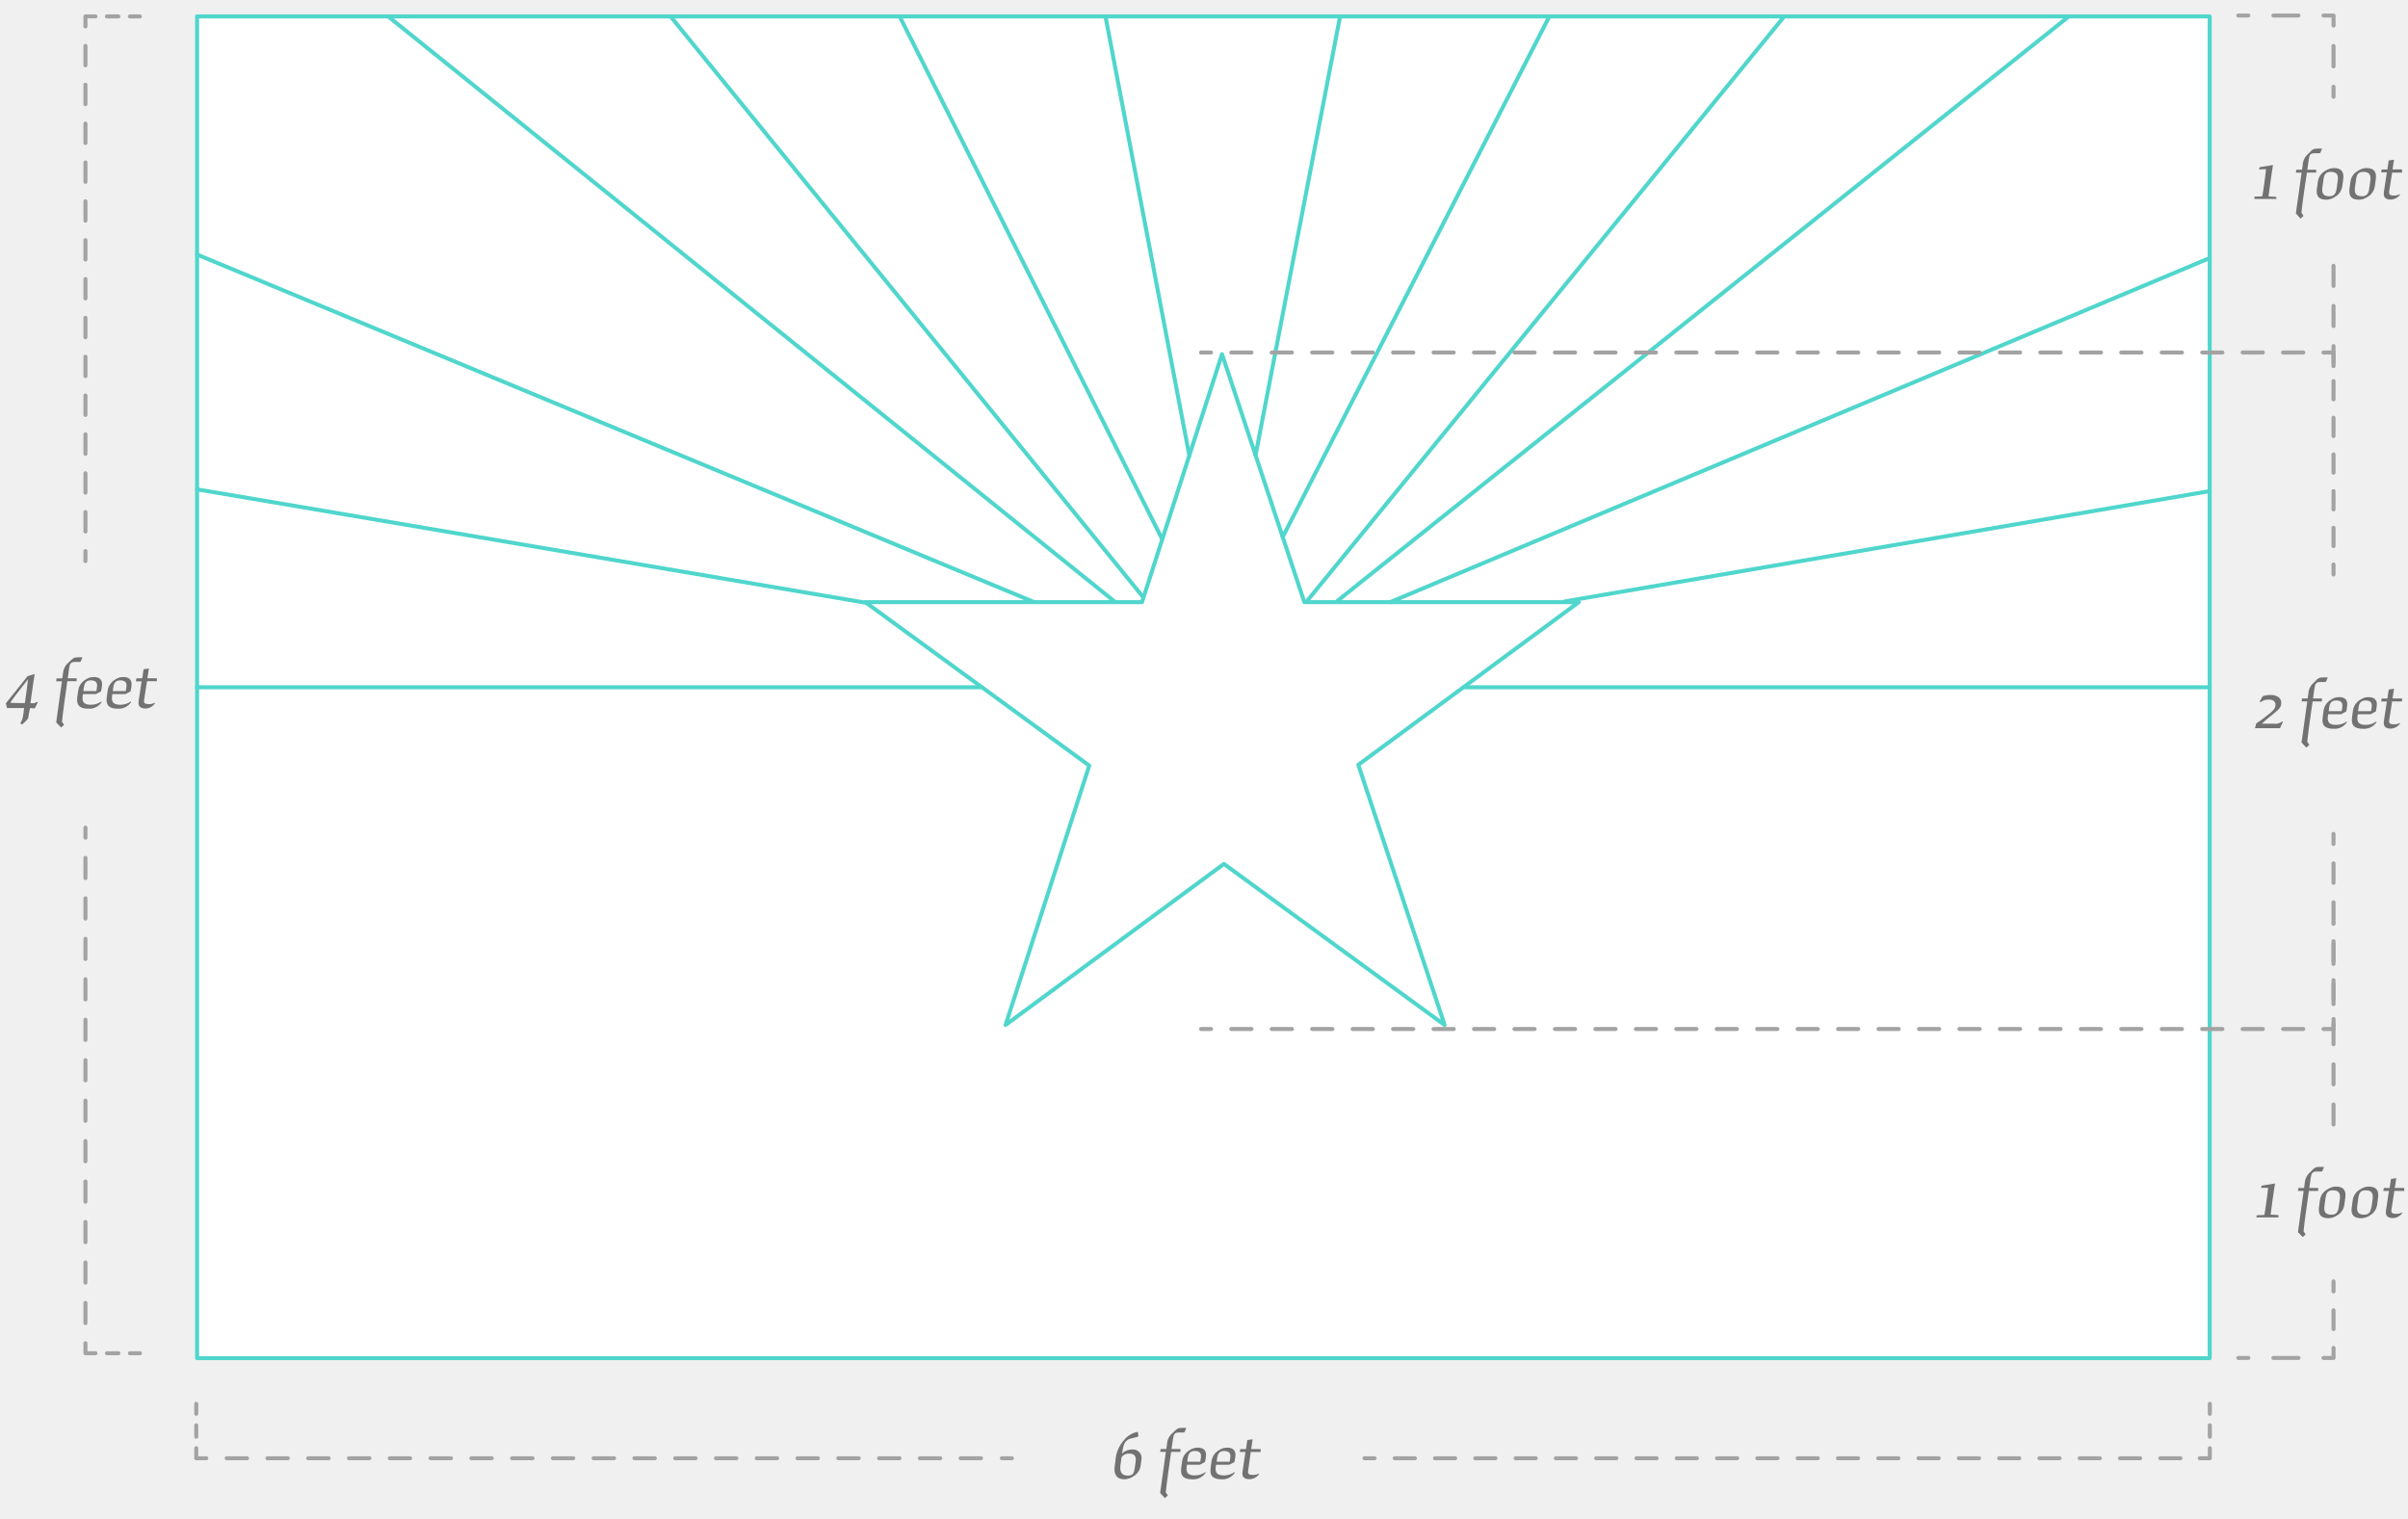
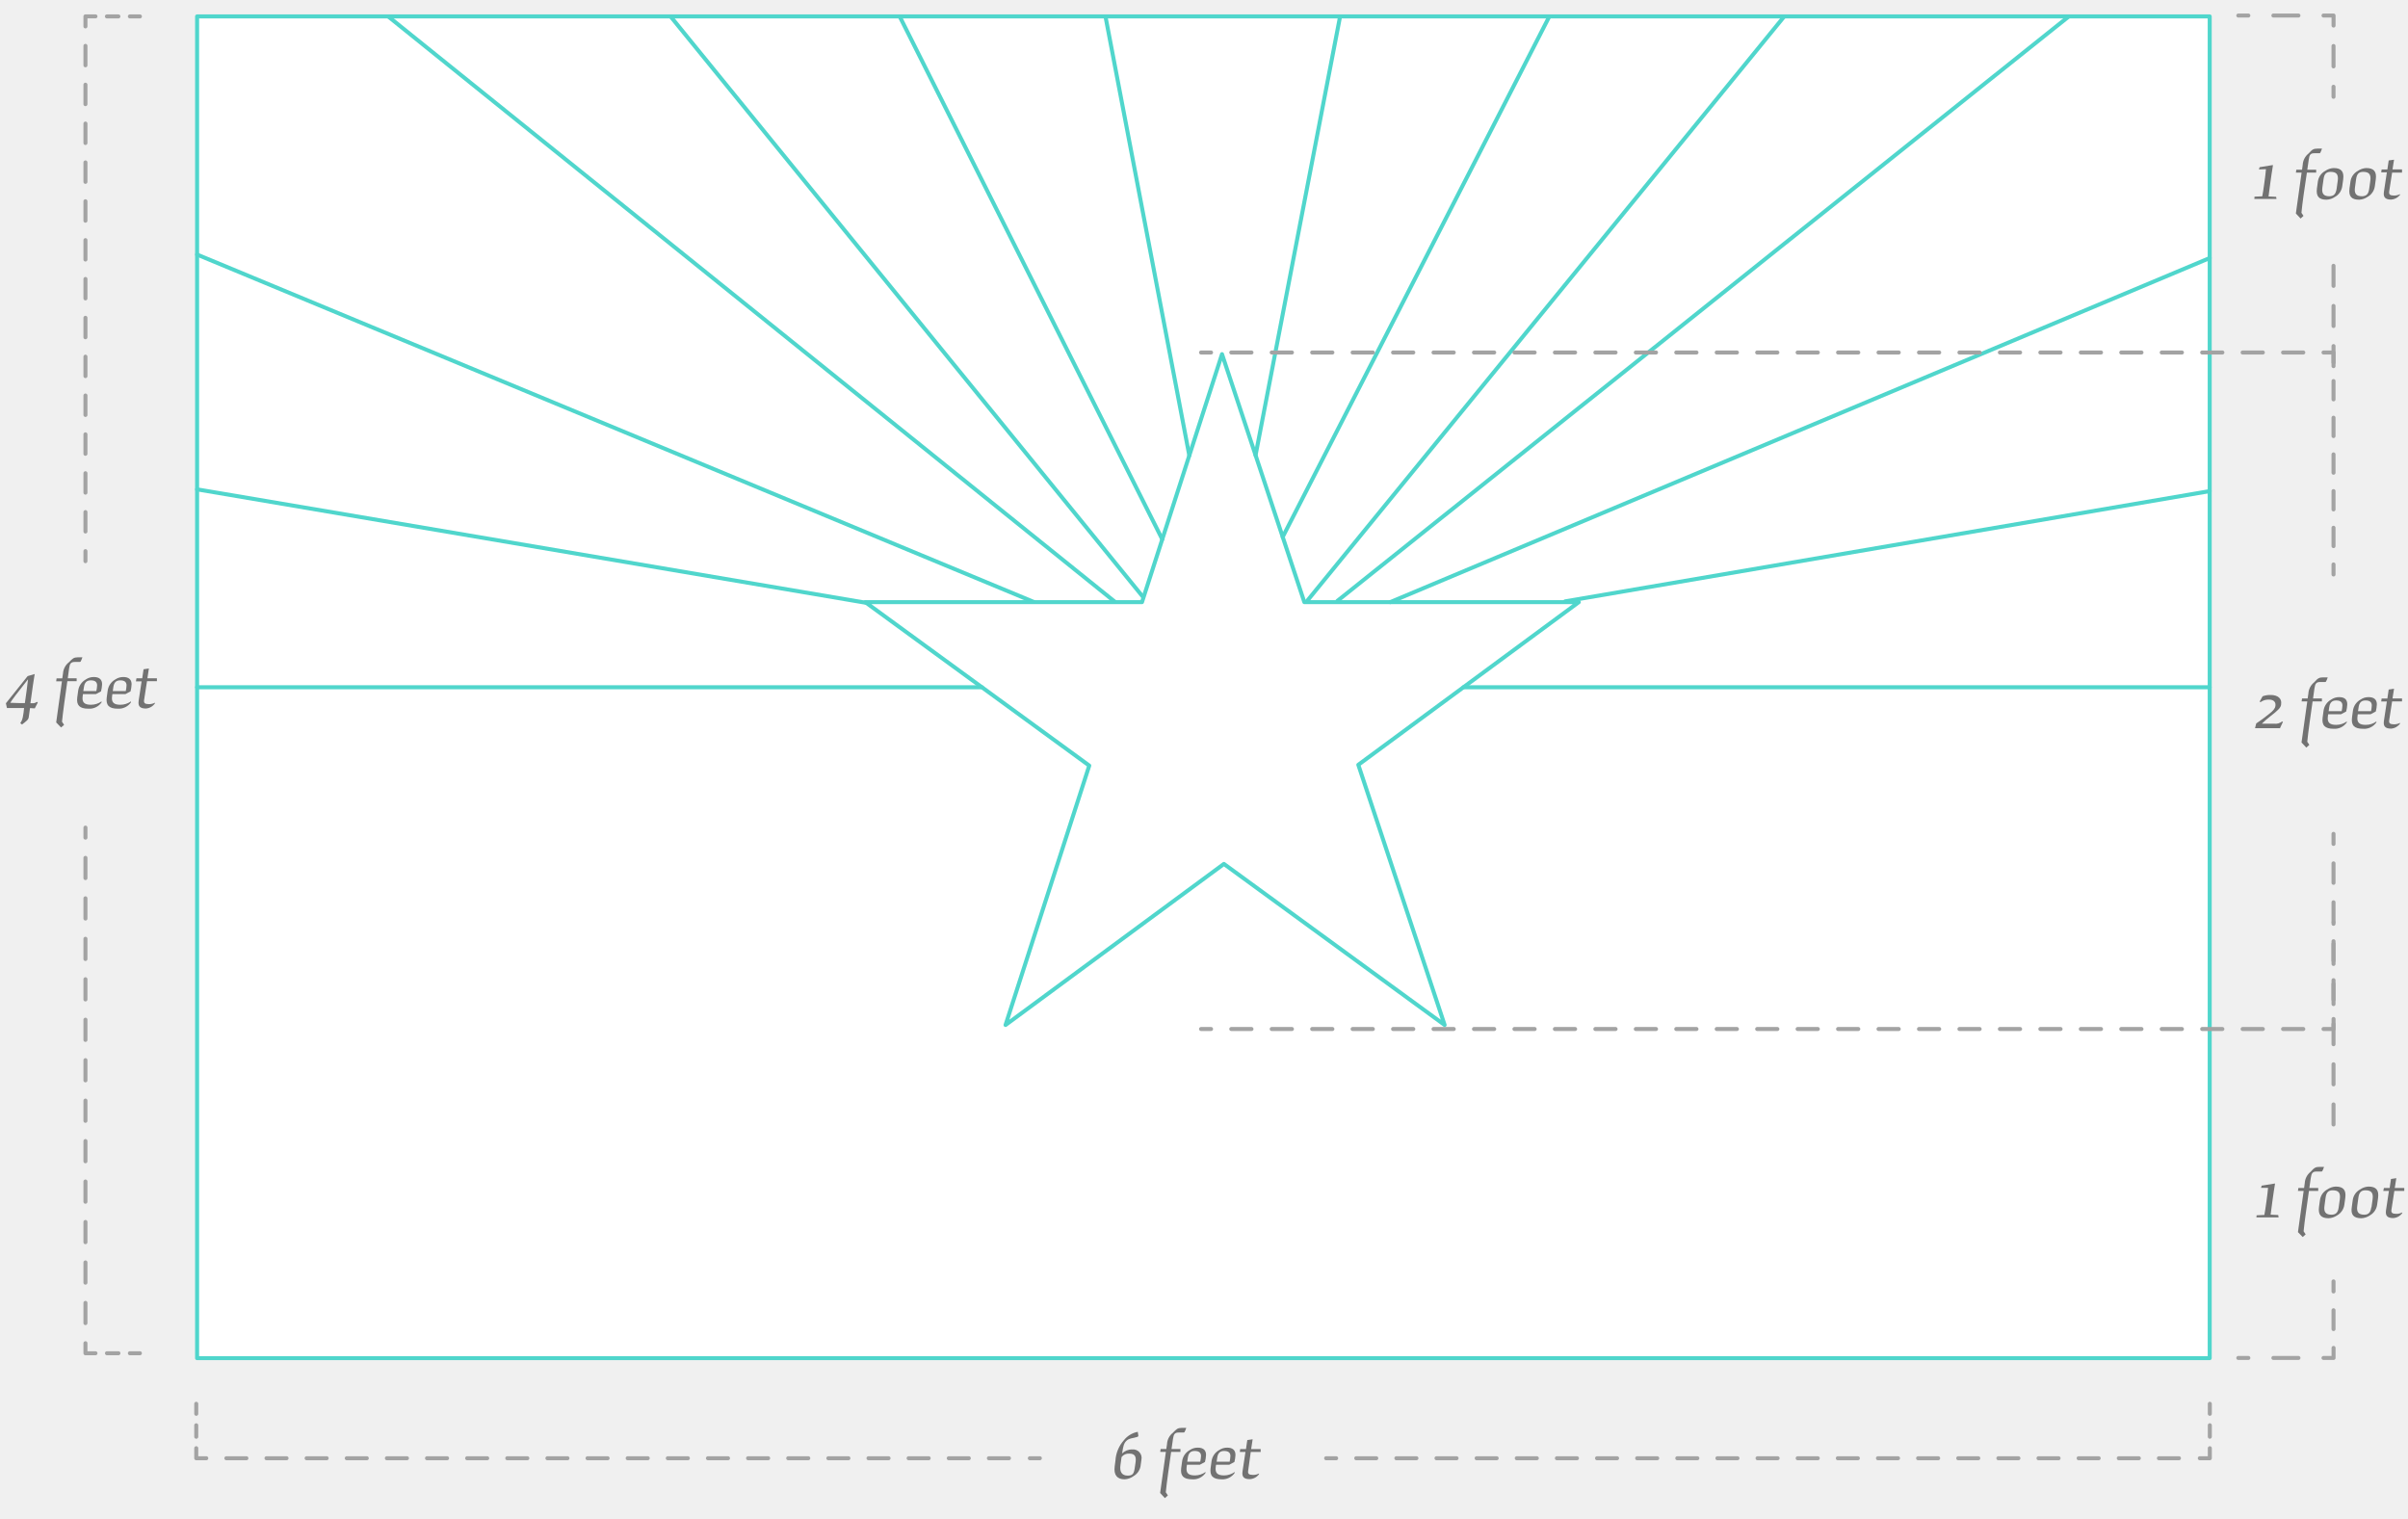
<svg xmlns="http://www.w3.org/2000/svg" width="600" height="378.32" viewBox="0 0 600 378.32">
  <rect x="49.11" y="4.09" width="501.48" height="334.31" fill="#fff" stroke="#50d6cc" stroke-linecap="round" stroke-linejoin="round" />
  <line x1="49.11" y1="121.93" x2="216.66" y2="150.34" fill="none" stroke="#50d6cc" stroke-linecap="round" stroke-linejoin="round" />
  <line x1="244.66" y1="171.24" x2="49.11" y2="171.24" fill="none" stroke="#50d6cc" stroke-linecap="round" stroke-linejoin="round" />
  <line x1="49.11" y1="63.43" x2="257.55" y2="149.97" fill="none" stroke="#50d6cc" stroke-linecap="round" stroke-linejoin="round" />
  <line x1="277.77" y1="149.92" x2="96.71" y2="4.09" fill="none" stroke="#50d6cc" stroke-linecap="round" stroke-linejoin="round" />
  <line x1="167.08" y1="4.09" x2="284.74" y2="148.66" fill="none" stroke="#50d6cc" stroke-linecap="round" stroke-linejoin="round" />
  <line x1="289.6" y1="134.38" x2="224.17" y2="4.09" fill="none" stroke="#50d6cc" stroke-linecap="round" stroke-linejoin="round" />
  <line x1="333.91" y1="4.09" x2="312.85" y2="113.43" fill="none" stroke="#50d6cc" stroke-linecap="round" stroke-linejoin="round" />
  <line x1="296.34" y1="113.5" x2="275.45" y2="4.09" fill="none" stroke="#50d6cc" stroke-linecap="round" stroke-linejoin="round" />
  <line x1="550.58" y1="64.3" x2="346.4" y2="150.03" fill="none" stroke="#50d6cc" stroke-linecap="round" stroke-linejoin="round" />
  <line x1="333.25" y1="149.71" x2="515.49" y2="4.09" fill="none" stroke="#50d6cc" stroke-linecap="round" stroke-linejoin="round" />
  <line x1="550.58" y1="122.37" x2="389.98" y2="149.84" fill="none" stroke="#50d6cc" stroke-linecap="round" stroke-linejoin="round" />
  <line x1="364.64" y1="171.24" x2="550.58" y2="171.24" fill="none" stroke="#50d6cc" stroke-linecap="round" stroke-linejoin="round" />
  <line x1="386.05" y1="4.09" x2="319.61" y2="133.8" fill="none" stroke="#50d6cc" stroke-linecap="round" stroke-linejoin="round" />
  <line x1="325.54" y1="149.92" x2="444.58" y2="4.09" fill="none" stroke="#50d6cc" stroke-linecap="round" stroke-linejoin="round" />
  <polygon points="338.45 190.56 393.39 150.03 325 150.03 304.49 88.24 284.55 150.03 215.6 150.03 271.41 190.76 250.55 255.39 304.96 215.26 359.96 255.39 338.45 190.56" fill="none" stroke="#50d6cc" stroke-linecap="round" stroke-linejoin="round" />
  <line x1="21.29" y1="206.21" x2="21.29" y2="208.71" fill="none" stroke="#a3a3a3" stroke-linecap="round" stroke-linejoin="round" />
  <line x1="21.29" y1="213.75" x2="21.29" y2="332.16" fill="none" stroke="#a3a3a3" stroke-linecap="round" stroke-linejoin="round" stroke-dasharray="5.04 5.04" />
  <polyline points="21.29 334.68 21.29 337.18 23.79 337.18" fill="none" stroke="#a3a3a3" stroke-linecap="round" stroke-linejoin="round" />
  <line x1="26.65" y1="337.18" x2="30.93" y2="337.18" fill="none" stroke="#a3a3a3" stroke-linecap="round" stroke-linejoin="round" stroke-dasharray="2.86 2.86" />
  <line x1="32.36" y1="337.18" x2="34.86" y2="337.18" fill="none" stroke="#a3a3a3" stroke-linecap="round" stroke-linejoin="round" />
  <line x1="34.86" y1="4.09" x2="32.36" y2="4.09" fill="none" stroke="#a3a3a3" stroke-linecap="round" stroke-linejoin="round" />
  <line x1="29.5" y1="4.09" x2="25.22" y2="4.09" fill="none" stroke="#a3a3a3" stroke-linecap="round" stroke-linejoin="round" stroke-dasharray="2.86 2.86" />
  <polyline points="23.79 4.08 21.29 4.08 21.29 6.58" fill="none" stroke="#a3a3a3" stroke-linecap="round" stroke-linejoin="round" />
  <line x1="21.29" y1="11.43" x2="21.29" y2="134.89" fill="none" stroke="#a3a3a3" stroke-linecap="round" stroke-linejoin="round" stroke-dasharray="4.84 4.84" />
-   <line x1="21.29" y1="137.31" x2="21.29" y2="139.81" fill="none" stroke="#a3a3a3" stroke-linecap="round" stroke-linejoin="round" />
-   <line x1="340" y1="363.34" x2="342.5" y2="363.34" fill="none" stroke="#a3a3a3" stroke-linecap="round" stroke-linejoin="round" />
-   <line x1="347.52" y1="363.34" x2="545.62" y2="363.34" fill="none" stroke="#a3a3a3" stroke-linecap="round" stroke-linejoin="round" stroke-dasharray="5.02 5.02" />
+   <line x1="21.29" y1="137.32" x2="21.29" y2="139.82" fill="none" stroke="#a3a3a3" stroke-linecap="round" stroke-linejoin="round" />
+   <line x1="330.43" y1="363.34" x2="332.93" y2="363.34" fill="none" stroke="#a3a3a3" stroke-linecap="round" stroke-linejoin="round" />
+   <line x1="337.93" y1="363.34" x2="545.62" y2="363.34" fill="none" stroke="#a3a3a3" stroke-linecap="round" stroke-linejoin="round" stroke-dasharray="5 5" />
  <polyline points="548.12 363.34 550.62 363.34 550.62 360.84" fill="none" stroke="#a3a3a3" stroke-linecap="round" stroke-linejoin="round" />
  <line x1="550.62" y1="357.98" x2="550.62" y2="353.7" fill="none" stroke="#a3a3a3" stroke-linecap="round" stroke-linejoin="round" stroke-dasharray="2.86 2.86" />
  <line x1="550.62" y1="352.27" x2="550.62" y2="349.77" fill="none" stroke="#a3a3a3" stroke-linecap="round" stroke-linejoin="round" />
  <line x1="581.44" y1="24.12" x2="581.44" y2="21.62" fill="none" stroke="#a3a3a3" stroke-linecap="round" stroke-linejoin="round" />
  <line x1="581.44" y1="16.54" x2="581.44" y2="8.91" fill="none" stroke="#a3a3a3" stroke-linecap="round" stroke-linejoin="round" stroke-dasharray="5.08 5.08" />
  <polyline points="581.45 6.37 581.45 3.87 578.95 3.87" fill="none" stroke="#a3a3a3" stroke-linecap="round" stroke-linejoin="round" />
  <line x1="572.7" y1="3.87" x2="563.34" y2="3.87" fill="none" stroke="#a3a3a3" stroke-linecap="round" stroke-linejoin="round" stroke-dasharray="6.24 6.24" />
  <line x1="560.22" y1="3.87" x2="557.72" y2="3.87" fill="none" stroke="#a3a3a3" stroke-linecap="round" stroke-linejoin="round" />
  <line x1="581.44" y1="143.14" x2="581.44" y2="140.64" fill="none" stroke="#a3a3a3" stroke-linecap="round" stroke-linejoin="round" />
  <line x1="581.44" y1="136.07" x2="581.44" y2="92.62" fill="none" stroke="#a3a3a3" stroke-linecap="round" stroke-linejoin="round" stroke-dasharray="4.57 4.57" />
  <polyline points="581.45 90.33 581.45 87.83 578.95 87.83" fill="none" stroke="#a3a3a3" stroke-linecap="round" stroke-linejoin="round" />
  <line x1="573.91" y1="87.83" x2="304.28" y2="87.83" fill="none" stroke="#a3a3a3" stroke-linecap="round" stroke-linejoin="round" stroke-dasharray="5.04 5.04" />
  <line x1="301.76" y1="87.83" x2="299.26" y2="87.83" fill="none" stroke="#a3a3a3" stroke-linecap="round" stroke-linejoin="round" />
  <line x1="581.44" y1="207.77" x2="581.44" y2="210.27" fill="none" stroke="#a3a3a3" stroke-linecap="round" stroke-linejoin="round" />
  <line x1="581.44" y1="215.12" x2="581.44" y2="251.47" fill="none" stroke="#a3a3a3" stroke-linecap="round" stroke-linejoin="round" stroke-dasharray="4.85 4.85" />
  <polyline points="581.45 253.89 581.45 256.39 578.95 256.39" fill="none" stroke="#a3a3a3" stroke-linecap="round" stroke-linejoin="round" />
  <line x1="573.91" y1="256.39" x2="304.28" y2="256.39" fill="none" stroke="#a3a3a3" stroke-linecap="round" stroke-linejoin="round" stroke-dasharray="5.04 5.04" />
  <line x1="301.76" y1="256.39" x2="299.26" y2="256.39" fill="none" stroke="#a3a3a3" stroke-linecap="round" stroke-linejoin="round" />
  <line x1="581.44" y1="319.28" x2="581.44" y2="321.78" fill="none" stroke="#a3a3a3" stroke-linecap="round" stroke-linejoin="round" />
  <line x1="581.44" y1="326.47" x2="581.44" y2="333.51" fill="none" stroke="#a3a3a3" stroke-linecap="round" stroke-linejoin="round" stroke-dasharray="4.69 4.69" />
  <polyline points="581.45 335.85 581.45 338.35 578.95 338.35" fill="none" stroke="#a3a3a3" stroke-linecap="round" stroke-linejoin="round" />
  <line x1="572.7" y1="338.35" x2="563.34" y2="338.35" fill="none" stroke="#a3a3a3" stroke-linecap="round" stroke-linejoin="round" stroke-dasharray="6.24 6.24" />
  <line x1="560.22" y1="338.35" x2="557.72" y2="338.35" fill="none" stroke="#a3a3a3" stroke-linecap="round" stroke-linejoin="round" />
  <line x1="48.9" y1="349.77" x2="48.9" y2="352.27" fill="none" stroke="#a3a3a3" stroke-linecap="round" stroke-linejoin="round" />
  <line x1="48.9" y1="355.13" x2="48.9" y2="359.41" fill="none" stroke="#a3a3a3" stroke-linecap="round" stroke-linejoin="round" stroke-dasharray="2.86 2.86" />
  <polyline points="48.9 360.84 48.9 363.34 51.4 363.34" fill="none" stroke="#a3a3a3" stroke-linecap="round" stroke-linejoin="round" />
-   <line x1="56.48" y1="363.34" x2="247.09" y2="363.34" fill="none" stroke="#a3a3a3" stroke-linecap="round" stroke-linejoin="round" stroke-dasharray="5.08 5.08" />
-   <line x1="249.63" y1="363.34" x2="252.13" y2="363.34" fill="none" stroke="#a3a3a3" stroke-linecap="round" stroke-linejoin="round" />
-   <path d="M5.48,180.52l-.43-.35c.41-.6.57-.8.82-2.6L6,176.42H4.65c-1.07,0-2.25,0-2.92,0l0,0-.26-1.19v0l5.42-6.77,0,0,1.7-.5.05,0c-.16.88-.32,1.91-.44,2.81l-.62,4.44H8a1.52,1.52,0,0,0,1.19-.34l.23.16-.75,1.47,0,0c-.37,0-.76-.05-1.19-.07L7.17,178c-.12.91-.1,1-.51,1.44A12.78,12.78,0,0,1,5.48,180.52Zm.72-5.34.48-3.45c.12-.88.23-1.84.3-2.47-2.81,3.57-4,5.12-4.42,5.85.65,0,1.38.07,2.16.07Z" fill="#727272" />
+   <line x1="56.4" y1="363.34" x2="254.1" y2="363.34" fill="none" stroke="#a3a3a3" stroke-linecap="round" stroke-linejoin="round" stroke-dasharray="5 5" />
+   <line x1="256.6" y1="363.34" x2="259.1" y2="363.34" fill="none" stroke="#a3a3a3" stroke-linecap="round" stroke-linejoin="round" />
+   <path d="M5.48,180.52l-.43-.35c.41-.6.57-.8.82-2.6L6,176.42H4.65c-1.07,0-2.25,0-2.92,0l0,0-.26-1.19v0l5.42-6.77,0,0,1.7-.5.05,0c-.16.88-.32,1.91-.44,2.81l-.62,4.44H8a1.52,1.52,0,0,0,1.19-.34l.23.16-.75,1.47,0,0c-.37,0-.76-.05-1.19-.07l-.23,1.63c-.12.9-.1,1-.51,1.43A12.78,12.78,0,0,1,5.48,180.52Zm.72-5.34.48-3.45c.12-.88.23-1.84.3-2.47-2.81,3.57-4,5.12-4.42,5.85.65,0,1.38.07,2.16.07Z" fill="#727272" />
  <path d="M15.21,181.26,14,180l1.43-10.24H14l.1-.73h1.42l.18-1.25A3.82,3.82,0,0,1,17.19,165c.9-.95,1.22-1.22,2.21-1.22h1.13l0,0-.23.62c-.18.46-.25.53-.43.53s-.74,0-1.2,0c-1,0-1.27.39-1.45,1.59L16.89,169H19.1v.73H16.78L16,175.3c-.23,1.6-.42,3.29-.55,4.53l.52.78v0Z" fill="#727272" />
-   <path d="M22,176.58c-2.18,0-3-.87-2.75-2.83l.23-1.67a3.78,3.78,0,0,1,1.91-2.79,3.43,3.43,0,0,1,2-.6c1.36,0,2.05.64,2.05,1.8a8.88,8.88,0,0,1-.27,1.77l-1.27.69H20.67l-.07.5c-.23,1.62.5,2.15,2.09,2.15a4.51,4.51,0,0,0,2.61-.84h0V175A3.68,3.68,0,0,1,22,176.58Zm-1.24-4.39H24a8,8,0,0,0,.2-1.41c0-.83-.5-1.26-1.58-1.26s-1.55.58-1.71,1.7Z" fill="#727272" />
-   <path d="M29.34,176.58c-2.18,0-3-.87-2.74-2.83l.23-1.67a3.75,3.75,0,0,1,1.91-2.79,3.4,3.4,0,0,1,2-.6c1.36,0,2.05.64,2.05,1.8a8.75,8.75,0,0,1-.26,1.77l-1.28.69H28l-.08.5c-.22,1.62.5,2.15,2.09,2.15a4.55,4.55,0,0,0,2.62-.84h0V175A3.71,3.71,0,0,1,29.34,176.58Zm-1.24-4.39h3.24a8.91,8.91,0,0,0,.19-1.41c0-.83-.49-1.26-1.57-1.26s-1.56.58-1.72,1.7Z" fill="#727272" />
+   <path d="M22,176.58c-2.18,0-3-.87-2.75-2.83l.23-1.66a3.78,3.78,0,0,1,1.91-2.8,3.45,3.45,0,0,1,2-.6c1.36,0,2.05.64,2.05,1.8a8.88,8.88,0,0,1-.27,1.77l-1.27.69H20.67l-.07.5c-.23,1.62.5,2.15,2.09,2.15a4.57,4.57,0,0,0,2.62-.84h0V175A3.68,3.68,0,0,1,22,176.58Zm-1.24-4.39H24a8,8,0,0,0,.2-1.41c0-.83-.5-1.26-1.57-1.26s-1.56.58-1.72,1.7Z" fill="#727272" />
+   <path d="M29.34,176.58c-2.18,0-3-.87-2.74-2.83l.23-1.66a3.75,3.75,0,0,1,1.91-2.8,3.4,3.4,0,0,1,2-.6c1.36,0,2.05.64,2.05,1.8a8.75,8.75,0,0,1-.26,1.77l-1.28.69H28l-.07.5c-.23,1.62.49,2.15,2.08,2.15a4.55,4.55,0,0,0,2.62-.84h0V175A3.71,3.71,0,0,1,29.34,176.58Zm-1.24-4.39h3.24a8.91,8.91,0,0,0,.19-1.41c0-.83-.49-1.26-1.57-1.26s-1.56.58-1.72,1.7Z" fill="#727272" />
  <path d="M36.36,176.54c-1.41,0-2-.53-1.82-1.87l.74-4.9H33.87L34,169h1.44l.33-2.24,1.33-.2,0,0L36.73,169H39.1v.73H36.63l-.73,4.72c-.1.71.18,1,1.26,1a3.27,3.27,0,0,0,1.45-.36h0l0,.16A3,3,0,0,1,36.36,176.54Z" fill="#727272" />
-   <path d="M568.06,181.44H561.9l0-.07.28-1.11,0,0c1.06-.72,2.09-1.45,3.25-2.4,1-.78,1.45-1.35,1.54-1.95l0-.12c.12-.9-.51-1.47-1.56-1.47a3.3,3.3,0,0,0-2.17.64l-.2-.16.73-1.31,0,0a5.33,5.33,0,0,1,2-.33c1.84,0,2.82.94,2.62,2.25l0,.12c-.1.8-.65,1.36-2.61,2.88a22.66,22.66,0,0,0-2.2,1.91h3.06a2.64,2.64,0,0,0,2-.56l.19.12-.76,1.63Z" fill="#727272" />
+   <path d="M568.06,181.44H561.9l0-.07.28-1.11,0,0c1.06-.72,2.09-1.45,3.25-2.4,1-.78,1.45-1.35,1.54-1.95l0-.12c.12-.9-.51-1.47-1.56-1.47a3.3,3.3,0,0,0-2.17.64l-.2-.16.73-1.31,0,0a5.33,5.33,0,0,1,2-.33c1.84,0,2.82.94,2.62,2.24l0,.13c-.1.79-.65,1.36-2.61,2.88a22.66,22.66,0,0,0-2.2,1.91h3.06a2.64,2.64,0,0,0,2-.56l.19.12-.76,1.63Z" fill="#727272" />
  <path d="M574.66,186.27,573.47,185l1.43-10.24h-1.41l.11-.73H575l.18-1.25a3.82,3.82,0,0,1,1.45-2.78c.9-1,1.22-1.22,2.21-1.22H580l0,0-.23.62c-.18.46-.25.53-.43.53s-.74,0-1.2,0c-1,0-1.27.39-1.45,1.59l-.35,2.51h2.21v.73h-2.32l-.78,5.53c-.23,1.59-.42,3.29-.55,4.53l.52.78v0Z" fill="#727272" />
-   <path d="M581.47,181.59c-2.18,0-3-.87-2.74-2.83l.23-1.67a3.74,3.74,0,0,1,1.91-2.79,3.4,3.4,0,0,1,2-.6c1.36,0,2,.63,2,1.8a8.88,8.88,0,0,1-.27,1.77l-1.27.69h-3.22l-.07.5c-.23,1.62.5,2.15,2.09,2.15a4.5,4.5,0,0,0,2.62-.85h0V180A3.68,3.68,0,0,1,581.47,181.59Zm-1.24-4.39h3.23a8,8,0,0,0,.2-1.41c0-.84-.5-1.26-1.57-1.26s-1.56.58-1.72,1.7Z" fill="#727272" />
-   <path d="M588.79,181.59c-2.18,0-3-.87-2.74-2.83l.23-1.67a3.74,3.74,0,0,1,1.91-2.79,3.4,3.4,0,0,1,2-.6c1.36,0,2.05.63,2.05,1.8a8.75,8.75,0,0,1-.26,1.77l-1.28.69h-3.21l-.07.5c-.23,1.62.49,2.15,2.08,2.15a4.48,4.48,0,0,0,2.62-.85h0V180A3.71,3.71,0,0,1,588.79,181.59Zm-1.24-4.39h3.24a8.91,8.91,0,0,0,.19-1.41c0-.84-.49-1.26-1.57-1.26s-1.56.58-1.72,1.7Z" fill="#727272" />
-   <path d="M595.81,181.55c-1.41,0-2-.53-1.82-1.87l.74-4.9h-1.41l.11-.73h1.43l.33-2.24,1.33-.2,0,0-.38,2.42h2.37v.73h-2.47l-.73,4.72c-.1.71.18,1,1.26,1a3.27,3.27,0,0,0,1.45-.36h0l0,.16A3,3,0,0,1,595.81,181.55Z" fill="#727272" />
+   <path d="M581.47,181.59c-2.18,0-3-.87-2.74-2.83l.23-1.67a3.74,3.74,0,0,1,1.91-2.79,3.4,3.4,0,0,1,2-.6c1.36,0,2,.63,2,1.8a8.88,8.88,0,0,1-.27,1.77l-1.27.69h-3.22l-.07.5c-.23,1.62.5,2.15,2.09,2.15a4.5,4.5,0,0,0,2.62-.85h0V180A3.68,3.68,0,0,1,581.47,181.59Zm-1.24-4.39h3.24a8.87,8.87,0,0,0,.19-1.42c0-.83-.5-1.25-1.57-1.25s-1.56.58-1.72,1.7Z" fill="#727272" />
+   <path d="M588.79,181.59c-2.18,0-3-.87-2.74-2.83l.23-1.67a3.74,3.74,0,0,1,1.91-2.79,3.4,3.4,0,0,1,2-.6c1.36,0,2.05.63,2.05,1.8a8.75,8.75,0,0,1-.26,1.77l-1.28.69h-3.21l-.07.5c-.23,1.62.49,2.15,2.08,2.15a4.48,4.48,0,0,0,2.62-.85h0V180A3.7,3.7,0,0,1,588.79,181.59Zm-1.24-4.39h3.24a8.87,8.87,0,0,0,.19-1.42c0-.83-.49-1.25-1.57-1.25s-1.56.58-1.72,1.7Z" fill="#727272" />
+   <path d="M595.81,181.55c-1.41,0-2-.53-1.82-1.87l.74-4.9h-1.41l.11-.73h1.43l.33-2.24,1.33-.2,0,0-.38,2.42h2.37v.73h-2.47l-.73,4.72c-.1.71.18,1,1.26,1a3.41,3.41,0,0,0,1.45-.36h0l0,.16A3,3,0,0,1,595.81,181.55Z" fill="#727272" />
  <path d="M562.28,302.81l1.93-.09c.21-1,.87-5.69.92-6.75l-1.75,0,0,0,.16-.55,3.26-.53.07,0c-.5,3-.92,6.42-1.1,7.76l1.89.09.09.53v.06h-5.52Z" fill="#727272" />
-   <path d="M573.76,308.22,572.58,307,574,296.73h-1.42l.11-.73h1.42l.17-1.25a3.89,3.89,0,0,1,1.45-2.78c.9-1,1.22-1.22,2.21-1.22h1.13l0,0-.23.62c-.17.46-.24.53-.42.53s-.74,0-1.2,0c-1,0-1.28.39-1.46,1.59l-.35,2.51h2.21v.73h-2.32l-.77,5.53c-.23,1.6-.43,3.29-.55,4.53l.51.78v0Z" fill="#727272" />
-   <path d="M577.83,300.71l.23-1.67a3.55,3.55,0,0,1,1.84-2.68,4,4,0,0,1,2.09-.71c1.91,0,2.65.88,2.38,2.85l-.23,1.66a3.61,3.61,0,0,1-1.84,2.69,4.06,4.06,0,0,1-2.08.69C578.31,303.54,577.56,302.67,577.83,300.71Zm4.9.12.28-2c.23-1.65-.35-2.25-1.77-2.25-1.09,0-1.59.53-1.77,1.81l-.28,2.05c-.23,1.62.35,2.22,1.77,2.22C582.06,302.63,582.55,302.1,582.73,300.83Z" fill="#727272" />
-   <path d="M586,300.71l.23-1.67a3.55,3.55,0,0,1,1.84-2.68,3.94,3.94,0,0,1,2.09-.71c1.9,0,2.65.88,2.38,2.85l-.23,1.66a3.61,3.61,0,0,1-1.84,2.69,4.06,4.06,0,0,1-2.08.69C586.43,303.54,585.68,302.67,586,300.71Zm4.9.12.28-2c.23-1.65-.35-2.25-1.77-2.25-1.09,0-1.59.53-1.77,1.81l-.28,2.05c-.23,1.62.35,2.22,1.77,2.22C590.18,302.63,590.67,302.1,590.85,300.83Z" fill="#727272" />
+   <path d="M573.76,308.22,572.58,307,574,296.73h-1.42l.11-.73h1.42l.17-1.25a3.89,3.89,0,0,1,1.45-2.78c.9-1,1.22-1.22,2.21-1.22h1.14v0l-.23.62c-.17.45-.24.53-.42.53s-.74,0-1.2,0c-1,0-1.28.39-1.45,1.59l-.36,2.51h2.21v.73h-2.31l-.78,5.53c-.23,1.6-.43,3.29-.55,4.53l.51.78v0Z" fill="#727272" />
+   <path d="M577.83,300.71l.23-1.67a3.55,3.55,0,0,1,1.84-2.68,4,4,0,0,1,2.09-.71c1.91,0,2.65.88,2.38,2.85l-.23,1.66a3.61,3.61,0,0,1-1.84,2.69,4.06,4.06,0,0,1-2.08.69C578.31,303.54,577.56,302.67,577.83,300.71Zm4.9.12.28-2c.23-1.65-.35-2.25-1.77-2.25-1.09,0-1.59.53-1.77,1.81l-.28,2.05c-.23,1.62.36,2.22,1.77,2.22C582.06,302.63,582.55,302.1,582.73,300.83Z" fill="#727272" />
+   <path d="M586,300.71l.23-1.67a3.55,3.55,0,0,1,1.84-2.68,4,4,0,0,1,2.09-.71c1.91,0,2.65.88,2.38,2.85l-.23,1.66a3.61,3.61,0,0,1-1.84,2.69,4.06,4.06,0,0,1-2.08.69C586.43,303.54,585.68,302.67,586,300.71Zm4.9.12.28-2c.23-1.65-.35-2.25-1.77-2.25-1.09,0-1.59.53-1.77,1.81l-.28,2.05c-.23,1.62.35,2.22,1.77,2.22C590.18,302.63,590.67,302.1,590.85,300.83Z" fill="#727272" />
  <path d="M596.33,303.5c-1.41,0-2-.53-1.82-1.87l.74-4.9h-1.41L594,296h1.43l.33-2.24,1.33-.2,0,0L596.7,296h2.37v.73H596.6l-.73,4.72c-.1.71.18,1,1.26,1a3.27,3.27,0,0,0,1.45-.36h0l0,.16A3,3,0,0,1,596.33,303.5Z" fill="#727272" />
  <path d="M561.76,49l1.93-.09c.21-1,.87-5.7.92-6.76l-1.75.06,0,0,.16-.55,3.26-.53.07.06c-.5,3-.92,6.42-1.1,7.76l1.89.09.09.53v0h-5.52Z" fill="#727272" />
  <path d="M573.24,54.45l-1.18-1.26L573.49,43h-1.42l.11-.72h1.42l.17-1.26a3.85,3.85,0,0,1,1.45-2.77c.9-1,1.22-1.22,2.21-1.22h1.14v0l-.23.62c-.17.46-.24.53-.42.53s-.74,0-1.2,0c-1.05,0-1.28.38-1.45,1.59l-.36,2.51h2.21V43h-2.31L574,48.49c-.23,1.59-.43,3.29-.55,4.53l.51.77v0Z" fill="#727272" />
-   <path d="M577.31,46.93l.23-1.66a3.56,3.56,0,0,1,1.84-2.69,4.06,4.06,0,0,1,2.09-.71c1.91,0,2.65.89,2.38,2.85l-.23,1.66a3.6,3.6,0,0,1-1.84,2.69,4,4,0,0,1-2.08.69C577.79,49.76,577,48.9,577.31,46.93Zm4.9.13.28-2c.23-1.64-.35-2.24-1.77-2.24-1.09,0-1.59.53-1.76,1.8l-.29,2.05c-.23,1.63.36,2.23,1.77,2.23C581.54,48.86,582,48.33,582.21,47.06Z" fill="#727272" />
+   <path d="M577.31,46.93l.23-1.66a3.56,3.56,0,0,1,1.84-2.69,4.06,4.06,0,0,1,2.09-.71c1.91,0,2.65.89,2.38,2.85l-.23,1.66a3.6,3.6,0,0,1-1.84,2.69,4,4,0,0,1-2.08.69C577.79,49.76,577.05,48.9,577.31,46.93Zm4.9.13.28-2c.23-1.64-.35-2.24-1.77-2.24-1.09,0-1.59.53-1.76,1.8l-.29,2.05c-.23,1.63.36,2.23,1.77,2.23C581.54,48.86,582,48.33,582.21,47.06Z" fill="#727272" />
  <path d="M585.43,46.93l.23-1.66a3.56,3.56,0,0,1,1.84-2.69,4.06,4.06,0,0,1,2.09-.71c1.91,0,2.65.89,2.38,2.85l-.23,1.66a3.6,3.6,0,0,1-1.84,2.69,4,4,0,0,1-2.08.69C585.91,49.76,585.16,48.9,585.43,46.93Zm4.9.13.28-2c.23-1.64-.35-2.24-1.77-2.24-1.09,0-1.59.53-1.77,1.8l-.28,2.05c-.23,1.63.35,2.23,1.77,2.23C589.66,48.86,590.15,48.33,590.33,47.06Z" fill="#727272" />
  <path d="M595.81,49.73c-1.41,0-2-.53-1.82-1.88l.74-4.9h-1.41l.11-.72h1.43l.33-2.25,1.33-.19,0,0-.38,2.42h2.37V43h-2.47l-.73,4.73c-.1.7.18,1,1.26,1a3.4,3.4,0,0,0,1.45-.35h0l0,.16A3,3,0,0,1,595.81,49.73Z" fill="#727272" />
-   <path d="M280.22,368.59c-1.8,0-2.77-1-2.47-3.25l.19-1.45a8.32,8.32,0,0,1,2.07-5,5.76,5.76,0,0,1,3.43-2.12l.06,0,.12.78c.05.33,0,.4-.28.49-1,.34-2.07.25-2.82,1.12-.42.49-.61.86-.93,3a3.48,3.48,0,0,1,2.54-1,2.12,2.12,0,0,1,2.27,2.6l-.16,1.17a3.61,3.61,0,0,1-1.77,2.87A4.22,4.22,0,0,1,280.22,368.59Zm.78-.92c1.24,0,1.54-.49,1.75-1.94l.2-1.38c.23-1.6-.32-2.16-1.56-2.16a2.18,2.18,0,0,0-1.93.87l-.28,2C278.93,366.82,279.61,367.67,281,367.67Z" fill="#727272" />
-   <path d="M290.25,373.28,289.07,372l1.43-10.24h-1.41l.1-.72h1.42l.18-1.26a3.82,3.82,0,0,1,1.45-2.78c.9-.95,1.22-1.22,2.21-1.22h1.13l0,0-.23.62c-.18.46-.25.53-.43.53s-.74,0-1.2,0c-1,0-1.28.39-1.45,1.6l-.36,2.51h2.22v.72h-2.32l-.78,5.54c-.23,1.59-.42,3.29-.55,4.52l.51.78v0Z" fill="#727272" />
-   <path d="M297.06,368.59c-2.17,0-3-.87-2.74-2.83l.23-1.66a3.77,3.77,0,0,1,1.91-2.8,3.43,3.43,0,0,1,2-.6c1.36,0,2.05.64,2.05,1.81a9,9,0,0,1-.27,1.77l-1.27.68h-3.22l-.07.5c-.23,1.63.49,2.16,2.09,2.16a4.55,4.55,0,0,0,2.61-.85h0V367A3.69,3.69,0,0,1,297.06,368.59Zm-1.23-4.39h3.23a7.89,7.89,0,0,0,.2-1.41c0-.83-.5-1.26-1.58-1.26s-1.55.59-1.71,1.7Z" fill="#727272" />
-   <path d="M304.39,368.59c-2.18,0-3-.87-2.74-2.83l.23-1.66a3.77,3.77,0,0,1,1.91-2.8,3.4,3.4,0,0,1,2-.6c1.36,0,2.05.64,2.05,1.81a9.65,9.65,0,0,1-.26,1.77l-1.28.68H303l-.07.5c-.23,1.63.5,2.16,2.09,2.16a4.58,4.58,0,0,0,2.62-.85h0V367A3.68,3.68,0,0,1,304.39,368.59Zm-1.24-4.39h3.24a8.76,8.76,0,0,0,.19-1.41c0-.83-.5-1.26-1.57-1.26s-1.56.59-1.72,1.7Z" fill="#727272" />
-   <path d="M311.41,368.56c-1.41,0-2-.54-1.82-1.88l.74-4.9h-1.41l.1-.72h1.44l.33-2.25,1.33-.19h0l-.37,2.43h2.37v.72h-2.47L311,366.5c-.11.71.18,1,1.26,1a3.44,3.44,0,0,0,1.45-.35h0l0,.16A3,3,0,0,1,311.41,368.56Z" fill="#727272" />
+   <path d="M280.22,368.59c-1.8,0-2.77-1-2.47-3.25l.19-1.45a8.29,8.29,0,0,1,2.07-5,5.76,5.76,0,0,1,3.43-2.12l.06,0,.12.78c.05.33,0,.4-.28.49-1,.34-2.07.25-2.82,1.11-.42.5-.61.87-.93,3a3.48,3.48,0,0,1,2.54-1,2.12,2.12,0,0,1,2.27,2.6l-.16,1.17a3.58,3.58,0,0,1-1.77,2.86A4.15,4.15,0,0,1,280.22,368.59Zm.78-.92c1.24,0,1.54-.49,1.75-1.95l.2-1.37c.23-1.6-.32-2.16-1.56-2.16a2.2,2.2,0,0,0-1.93.86l-.28,2C278.93,366.82,279.61,367.67,281,367.67Z" fill="#727272" />
+   <path d="M290.26,373.28,289.07,372l1.43-10.24h-1.41l.1-.72h1.42l.18-1.26a3.82,3.82,0,0,1,1.45-2.78c.9-.95,1.22-1.22,2.21-1.22h1.13l0,0-.23.62c-.18.46-.25.53-.43.53s-.74,0-1.2,0c-1,0-1.27.39-1.45,1.6l-.36,2.51h2.22v.72h-2.32l-.78,5.54c-.23,1.59-.42,3.29-.55,4.52l.52.78v0Z" fill="#727272" />
+   <path d="M297.06,368.59c-2.17,0-3-.87-2.74-2.83l.23-1.66a3.75,3.75,0,0,1,1.91-2.8,3.43,3.43,0,0,1,2-.6c1.36,0,2.05.64,2.05,1.81a8.8,8.8,0,0,1-.27,1.76l-1.27.69h-3.22l-.07.5c-.23,1.63.49,2.16,2.09,2.16a4.55,4.55,0,0,0,2.61-.85h0V367A3.69,3.69,0,0,1,297.06,368.59Zm-1.23-4.39h3.23a7.89,7.89,0,0,0,.2-1.41c0-.83-.5-1.26-1.58-1.26s-1.55.59-1.71,1.7Z" fill="#727272" />
+   <path d="M304.39,368.59c-2.18,0-3-.87-2.74-2.83l.23-1.66a3.75,3.75,0,0,1,1.91-2.8,3.4,3.4,0,0,1,2-.6c1.36,0,2.05.64,2.05,1.81a9.45,9.45,0,0,1-.26,1.76l-1.28.69H303l-.07.5c-.23,1.63.5,2.16,2.09,2.16a4.58,4.58,0,0,0,2.62-.85h0V367A3.68,3.68,0,0,1,304.39,368.59Zm-1.24-4.39h3.24a8.76,8.76,0,0,0,.19-1.41c0-.83-.49-1.26-1.57-1.26s-1.56.59-1.72,1.7Z" fill="#727272" />
+   <path d="M311.41,368.55c-1.41,0-2-.53-1.82-1.87l.74-4.9h-1.41l.1-.72h1.44l.33-2.25,1.33-.19h0l-.37,2.43h2.37v.72h-2.47L311,366.5c-.1.71.18,1,1.26,1a3.4,3.4,0,0,0,1.45-.35h0l0,.16A3,3,0,0,1,311.41,368.55Z" fill="#727272" />
  <line x1="581.44" y1="280.18" x2="581.44" y2="229.85" fill="none" stroke="#a3a3a3" stroke-linecap="round" stroke-linejoin="round" stroke-dasharray="5 5" />
  <line x1="581.44" y1="91.23" x2="581.44" y2="63.49" fill="none" stroke="#a3a3a3" stroke-linecap="round" stroke-linejoin="round" stroke-dasharray="5 5" />
</svg>
